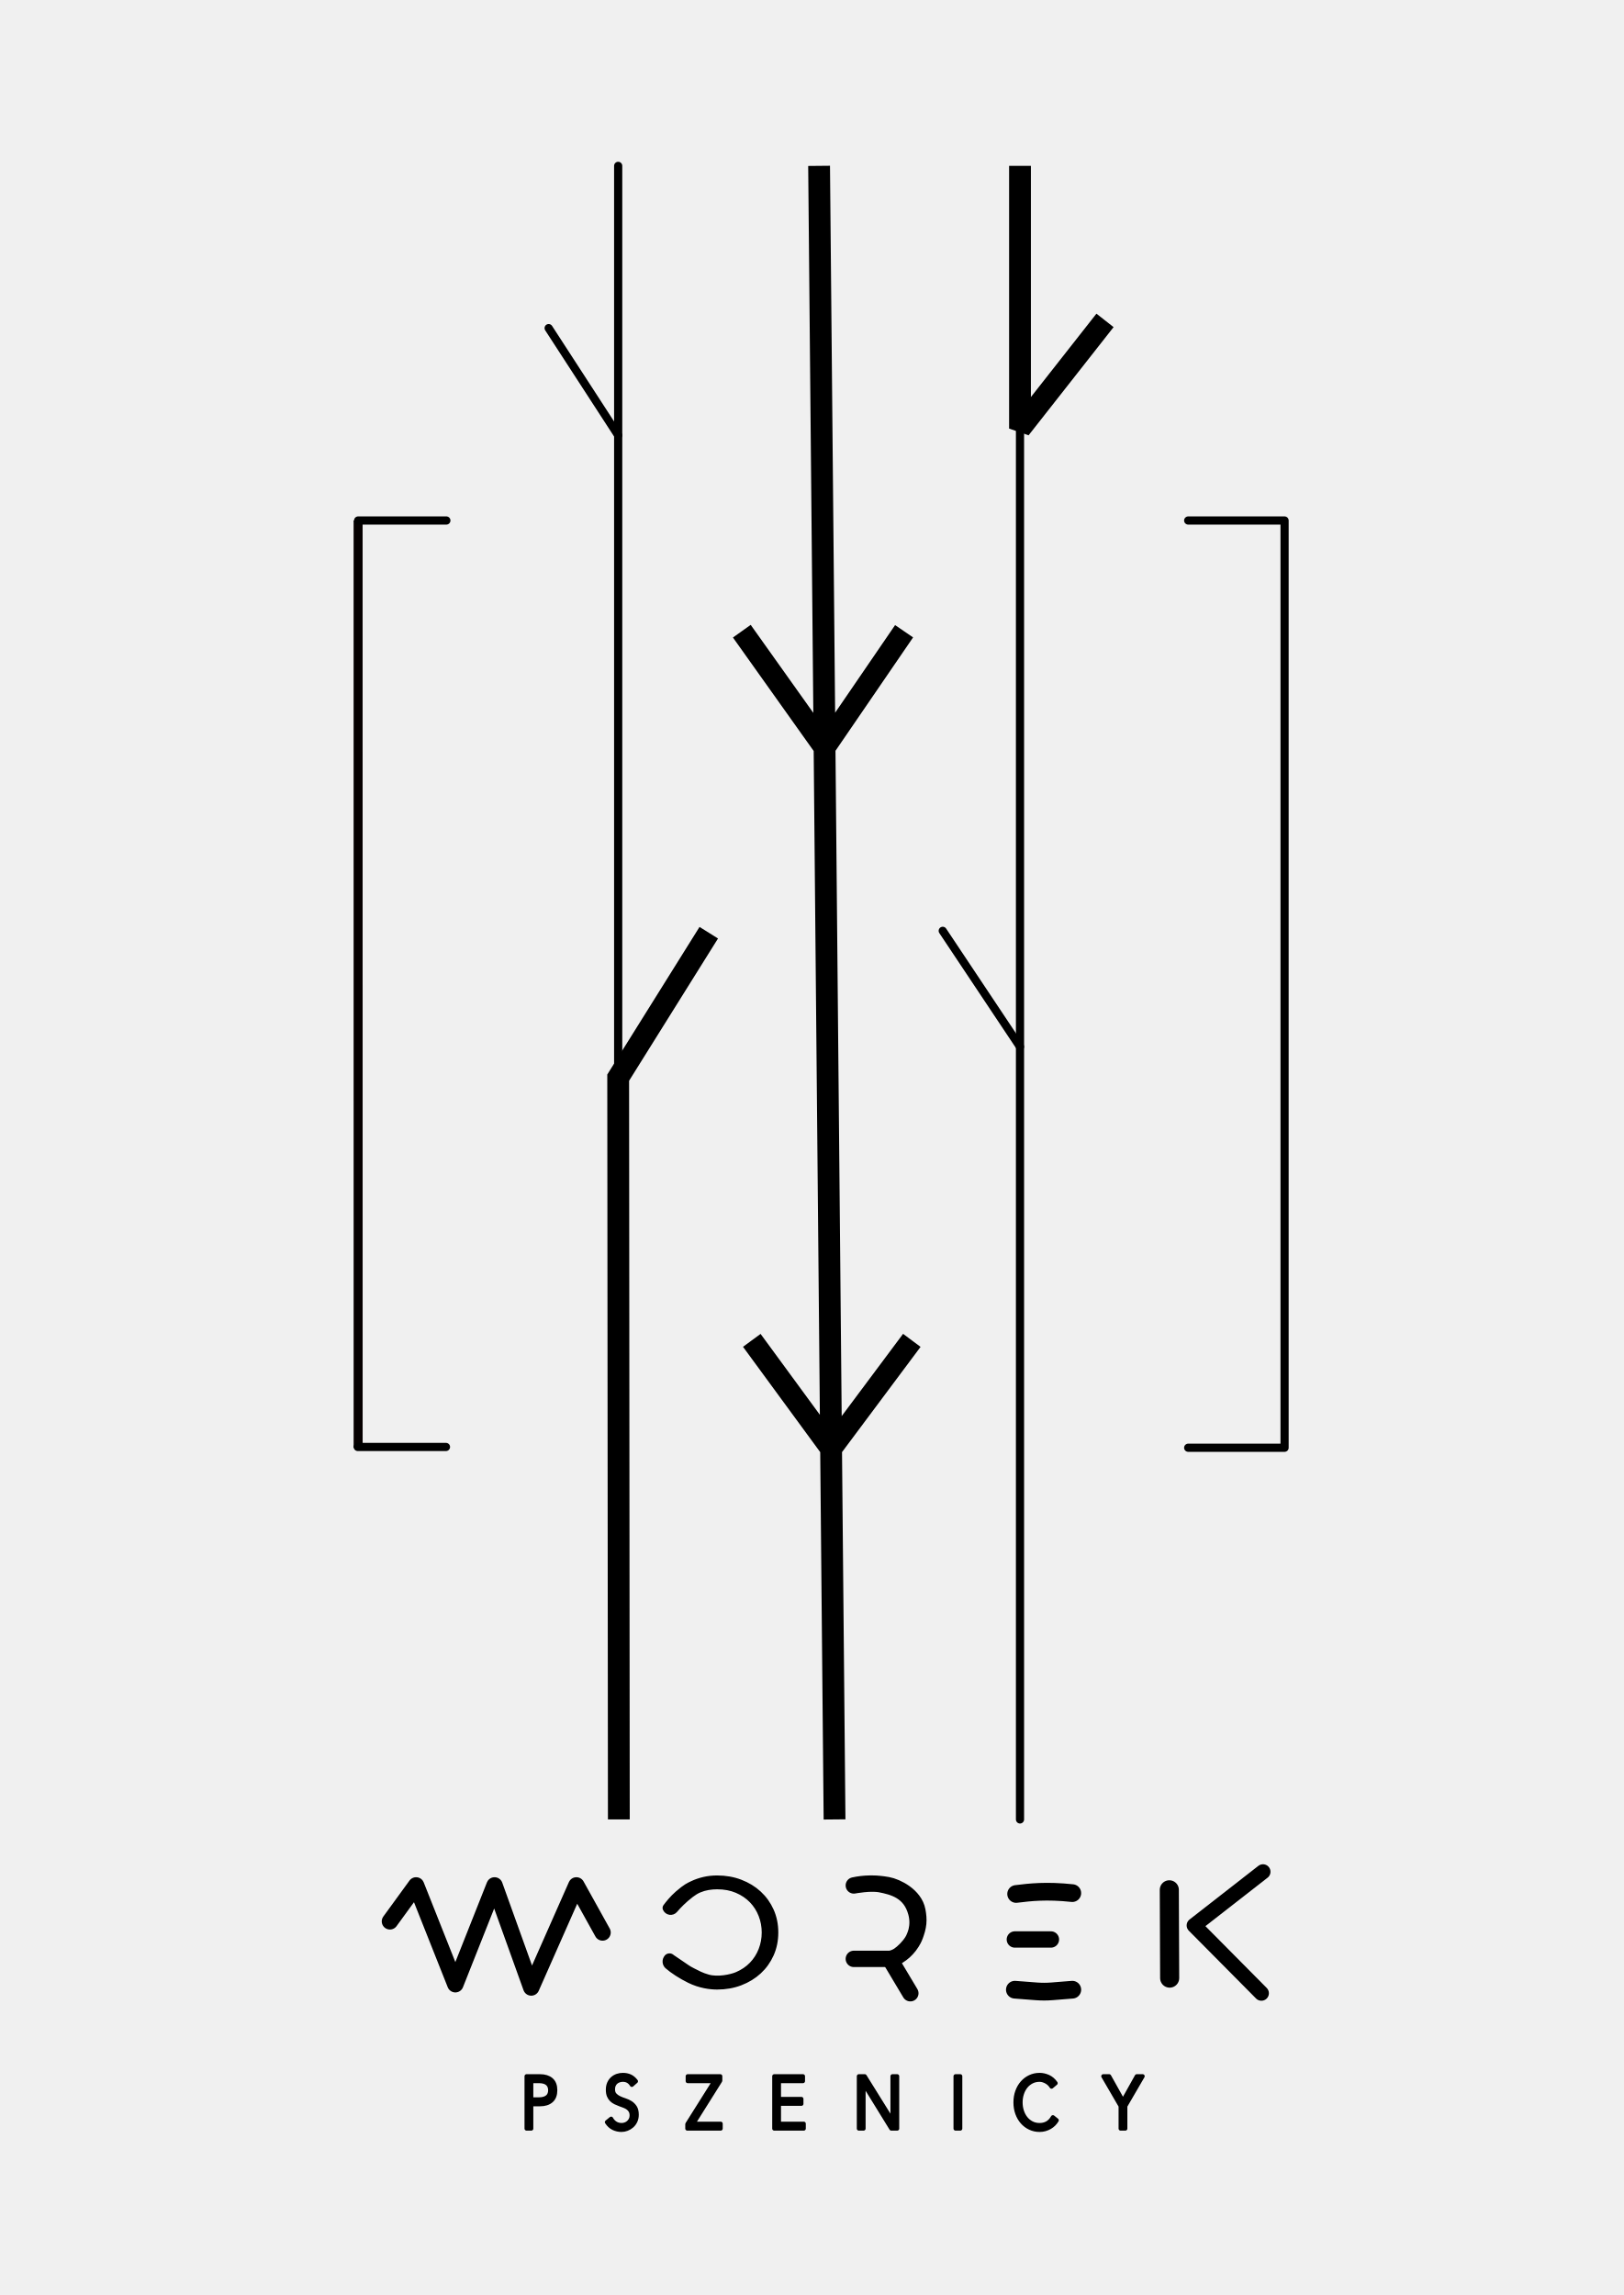
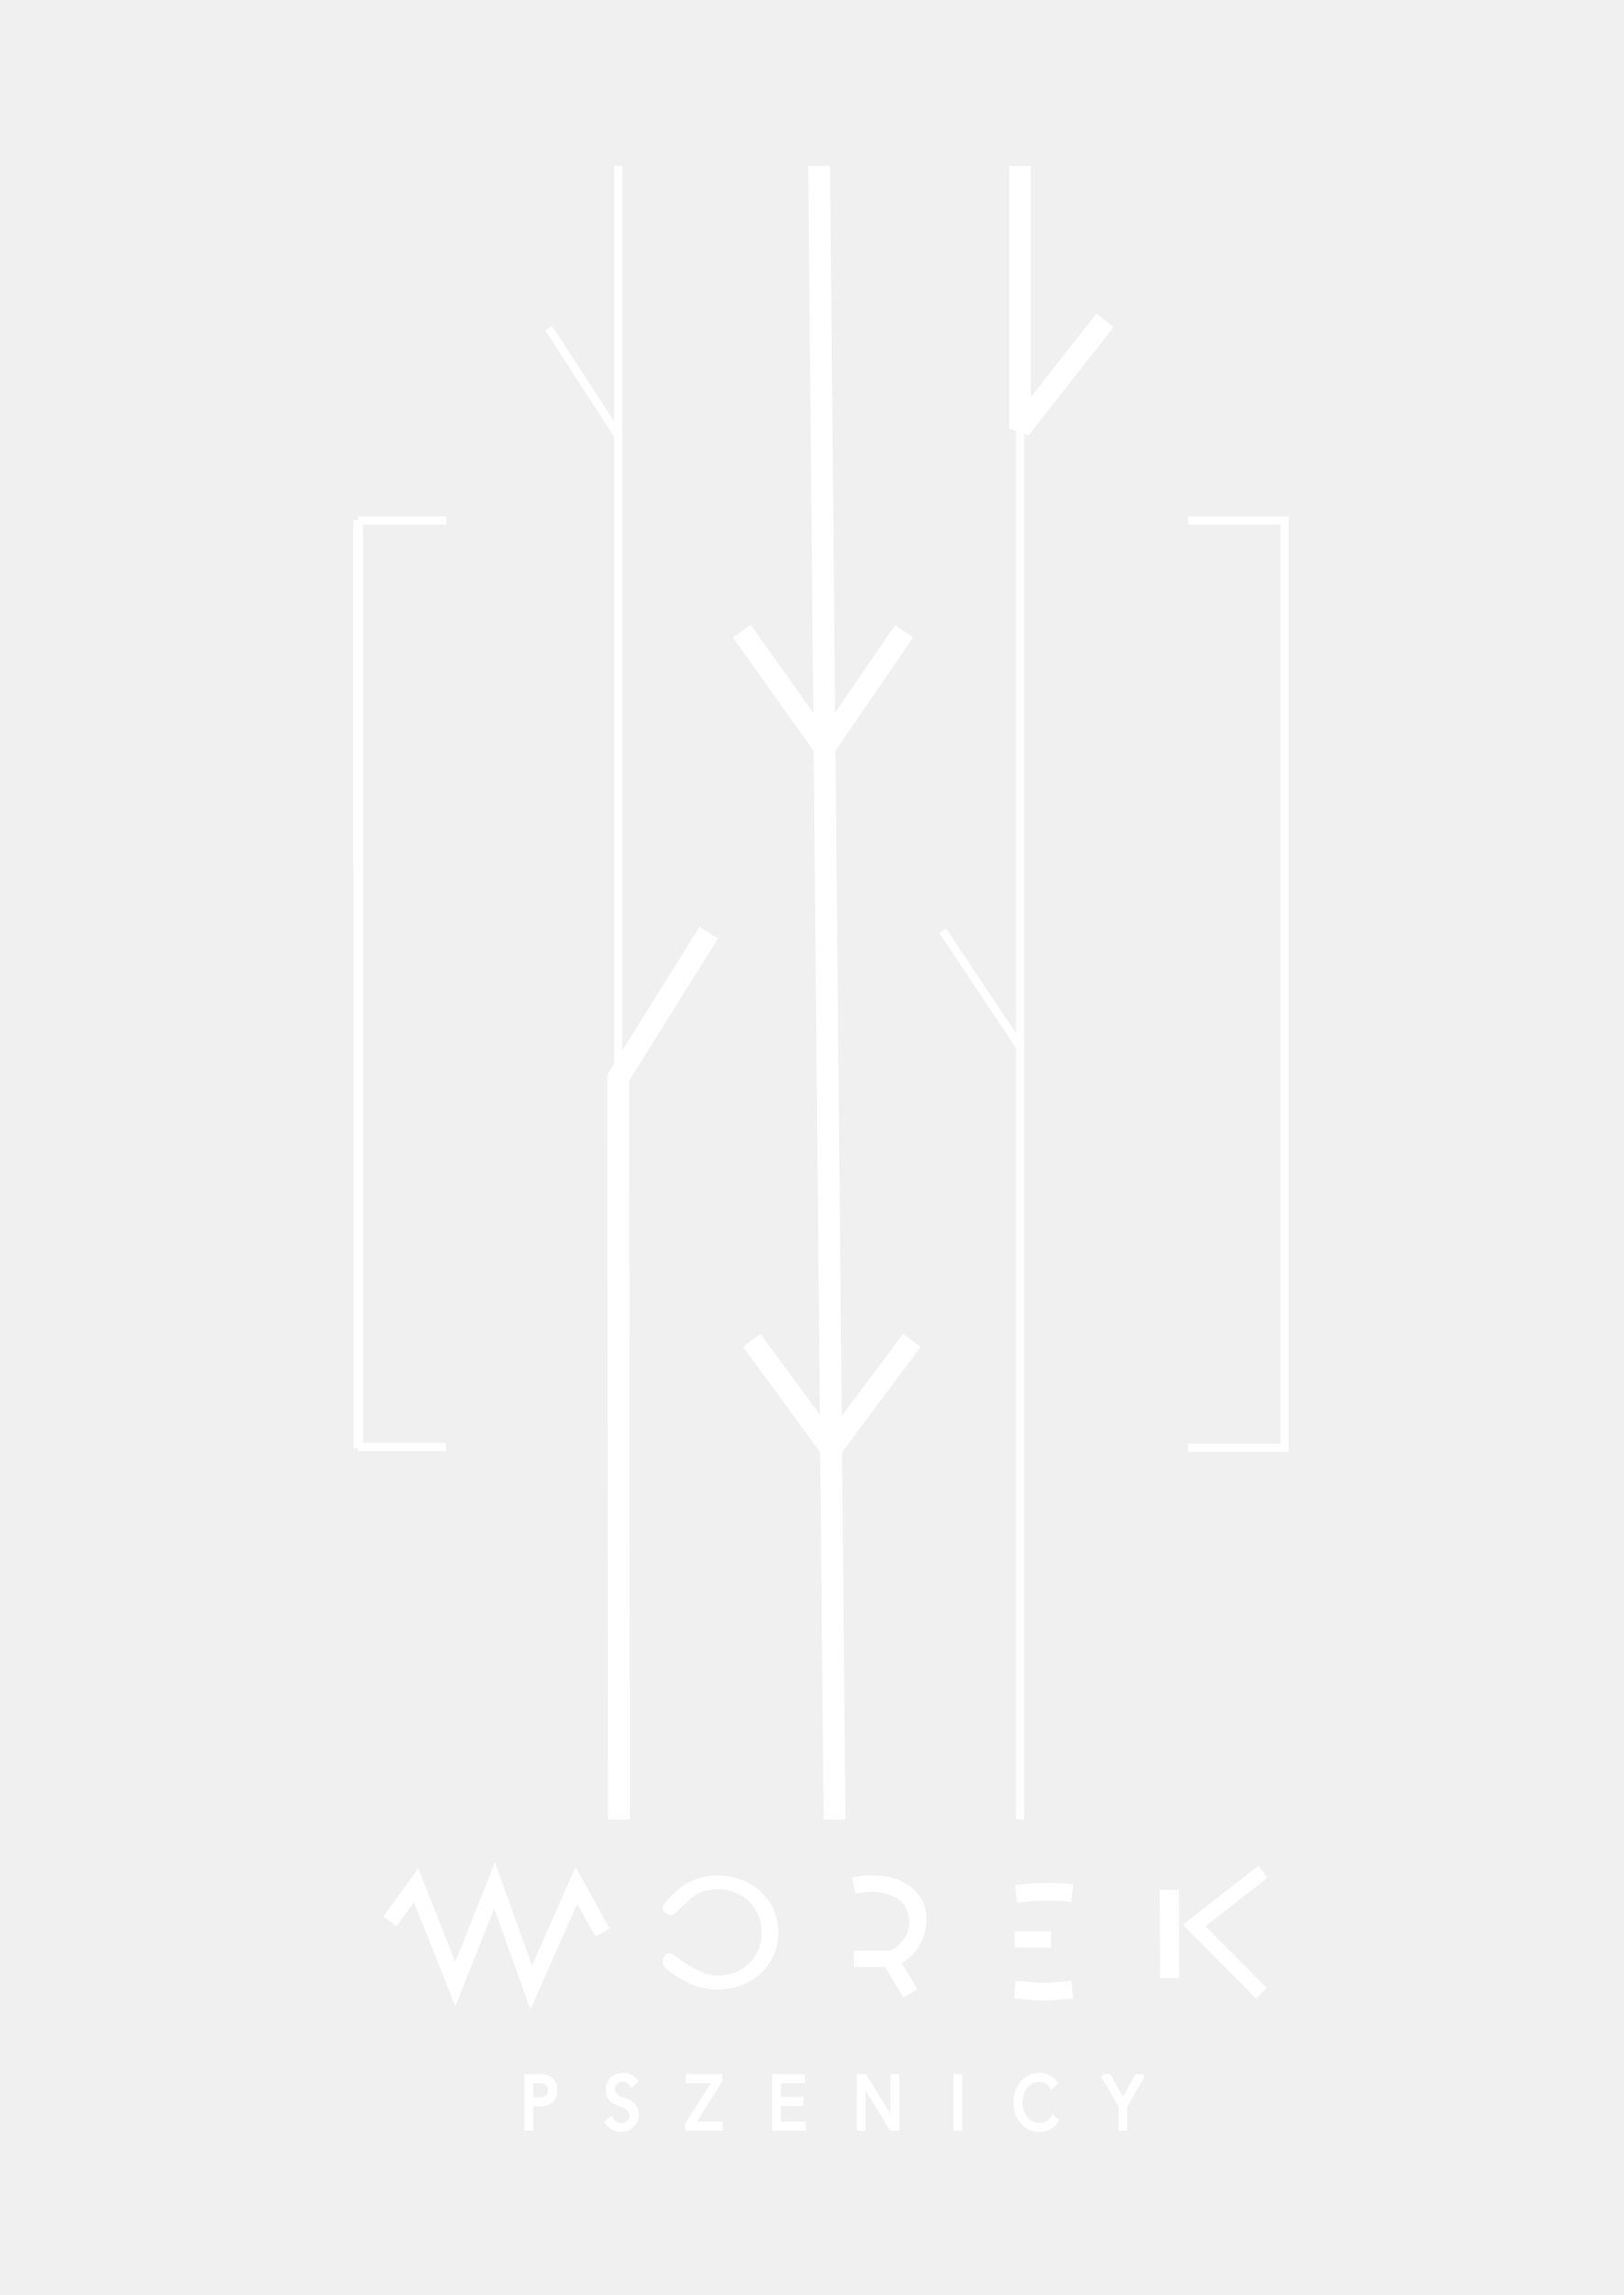
- <svg xmlns="http://www.w3.org/2000/svg" width="100%" height="100%" viewBox="0 0 2481 3508" version="1.1" xml:space="preserve" style="fill-rule:evenodd;clip-rule:evenodd;stroke-linecap:round;stroke-linejoin:round;stroke-miterlimit:1.5;">
-   <g id="Layer1">
-     <g>
-       <path d="M1559.06,1599.97l-118.11,-177.165" style="fill:none;stroke:#000;stroke-width:12.5px;" />
-       <path d="M1251.97,253.508l8.343,889.013l15.279,1638.55l-15.279,-1638.55l121.578,-177.627l-121.578,177.627l-126.454,-177.729l126.454,177.729l9.992,1071.62l123.397,-165.354l-123.397,165.354l-121.202,-165.354l121.202,165.354" style="fill:none;stroke:#000;stroke-width:33.33px;stroke-linecap:butt;stroke-linejoin:bevel;" />
-       <path d="M1559.06,655.083l0,346.091l0,-346.091l0,346.091l0,-346.091l0,2125.99" style="fill:none;stroke:#000;stroke-width:12.5px;" />
-       <path d="M944.882,2214.14l0,-1960.63l0,1960.63Z" style="fill:none;stroke:#000;stroke-width:12.5px;" />
-       <path d="M1083.34,1425.68l-138.453,221.525l1,1133.86" style="fill:none;stroke:#000;stroke-width:33.33px;stroke-linecap:butt;stroke-linejoin:miter;" />
-       <path d="M944.882,665.345l-106.299,-163.805" style="fill:none;stroke:#000;stroke-width:12.5px;" />
-       <path d="M1559.06,253.508l0,401.575l129.921,-165.354" style="fill:none;stroke:#000;stroke-width:33.33px;stroke-linecap:butt;stroke-linejoin:bevel;" />
-     </g>
-     <g>
-       <path d="M812.041,3208.98l11.6,0c3.2,0 5.916,-0.376 8.15,-1.13c2.233,-0.753 4.016,-1.751 5.35,-2.994c1.333,-1.243 2.3,-2.712 2.9,-4.407c0.6,-1.695 0.9,-3.522 0.9,-5.481c0,-1.883 -0.3,-3.672 -0.9,-5.367c-0.6,-1.695 -1.567,-3.183 -2.9,-4.464c-1.334,-1.28 -3.117,-2.278 -5.35,-2.994c-2.234,-0.716 -4.95,-1.074 -8.15,-1.074l-11.6,0l0,27.911Zm-7.2,-35.369l20.6,0c7.2,0 12.883,1.771 17.05,5.311c4.166,3.541 6.25,8.89 6.25,16.046c0,7.157 -2.084,12.525 -6.25,16.103c-4.167,3.578 -9.85,5.367 -17.05,5.367l-13.4,0l0,37.177l-7.2,0l0,-80.004Z" style="fill-rule:nonzero;stroke:#000;stroke-width:6.25px;stroke-miterlimit:2;" />
-       <path d="M965.741,3186.83c-3.134,-5.198 -7.7,-7.797 -13.7,-7.797c-1.867,0 -3.7,0.283 -5.5,0.848c-1.8,0.565 -3.417,1.431 -4.85,2.599c-1.434,1.168 -2.584,2.674 -3.45,4.52c-0.867,1.846 -1.3,4.011 -1.3,6.497c0,3.616 0.9,6.423 2.7,8.419c1.8,1.996 4.033,3.635 6.7,4.915c2.666,1.281 5.583,2.43 8.75,3.447c3.166,1.017 6.083,2.373 8.75,4.068c2.666,1.695 4.9,3.936 6.7,6.723c1.8,2.788 2.7,6.592 2.7,11.413c0,3.616 -0.684,6.875 -2.05,9.775c-1.367,2.9 -3.167,5.33 -5.4,7.288c-2.234,1.959 -4.734,3.466 -7.5,4.52c-2.767,1.055 -5.55,1.582 -8.35,1.582c-4.334,0 -8.45,-0.922 -12.35,-2.768c-3.9,-1.846 -7.217,-4.878 -9.95,-9.097l6.5,-5.311c1.533,2.938 3.666,5.293 6.4,7.063c2.733,1.77 5.966,2.655 9.7,2.655c1.8,0 3.6,-0.32 5.4,-0.96c1.8,-0.64 3.416,-1.582 4.85,-2.825c1.433,-1.243 2.616,-2.769 3.55,-4.577c0.933,-1.808 1.4,-3.879 1.4,-6.215c0,-2.787 -0.517,-5.103 -1.55,-6.949c-1.034,-1.846 -2.4,-3.39 -4.1,-4.633c-1.7,-1.243 -3.634,-2.279 -5.8,-3.108c-2.167,-0.828 -4.4,-1.657 -6.7,-2.486c-2.3,-0.828 -4.534,-1.77 -6.7,-2.825c-2.167,-1.054 -4.1,-2.391 -5.8,-4.011c-1.7,-1.62 -3.067,-3.654 -4.1,-6.102c-1.034,-2.448 -1.55,-5.518 -1.55,-9.21c0,-3.842 0.65,-7.194 1.95,-10.057c1.3,-2.862 3.033,-5.235 5.2,-7.119c2.166,-1.883 4.616,-3.277 7.35,-4.181c2.733,-0.904 5.533,-1.356 8.4,-1.356c4,0 7.633,0.716 10.9,2.147c3.266,1.432 6.3,3.955 9.1,7.571l-6.3,5.537Z" style="fill-rule:nonzero;stroke:#000;stroke-width:6.25px;stroke-miterlimit:2;" />
-       <path d="M1100.94,3180.39l-41.3,65.766l41.9,0l0,7.458l-51,0l0,-6.78l41.4,-65.766l-40.8,0l0,-7.458l49.8,0l0,6.78Z" style="fill-rule:nonzero;stroke:#000;stroke-width:6.25px;stroke-miterlimit:2;" />
-       <path d="M1190.64,3246.16l37.9,0l0,7.458l-45.1,0l0,-80.004l43.9,0l0,7.458l-36.7,0l0,27.233l34.3,0l0,7.458l-34.3,0l0,30.397Z" style="fill-rule:nonzero;stroke:#000;stroke-width:6.25px;stroke-miterlimit:2;" />
-       <path d="M1363.94,3241.41l0.2,0l0,-67.8l7.2,0l0,80.004l-9,0l-42.2,-68.478l-0.2,0l0,68.478l-7.2,0l0,-80.004l9,0l42.2,67.8Z" style="fill-rule:nonzero;stroke:#000;stroke-width:6.25px;stroke-miterlimit:2;" />
-       <rect x="1460.54" y="3173.61" width="7.2" height="80.004" style="fill-rule:nonzero;stroke:#000;stroke-width:6.25px;stroke-miterlimit:2;" />
-       <path d="M1615.24,3240.96c-1.2,2.034 -2.684,3.955 -4.45,5.763c-1.767,1.808 -3.784,3.372 -6.05,4.69c-2.267,1.318 -4.717,2.354 -7.35,3.107c-2.634,0.754 -5.417,1.13 -8.35,1.13c-5.267,0 -10.15,-1.054 -14.65,-3.164c-4.5,-2.109 -8.4,-5.028 -11.7,-8.757c-3.3,-3.729 -5.884,-8.155 -7.75,-13.278c-1.867,-5.122 -2.8,-10.735 -2.8,-16.837c0,-6.102 0.933,-11.714 2.8,-16.837c1.866,-5.122 4.45,-9.548 7.75,-13.277c3.3,-3.729 7.2,-6.648 11.7,-8.758c4.5,-2.109 9.383,-3.164 14.65,-3.164c4.4,0 8.8,0.98 13.2,2.938c4.4,1.959 8.166,5.198 11.3,9.718l-6.3,5.311c-0.734,-1.28 -1.734,-2.561 -3,-3.842c-1.267,-1.28 -2.717,-2.41 -4.35,-3.39c-1.634,-0.979 -3.384,-1.77 -5.25,-2.373c-1.867,-0.602 -3.734,-0.904 -5.6,-0.904c-4.534,0 -8.6,0.942 -12.2,2.825c-3.6,1.884 -6.65,4.407 -9.15,7.571c-2.5,3.164 -4.417,6.837 -5.75,11.018c-1.334,4.181 -2,8.569 -2,13.164c0,4.596 0.666,8.984 2,13.165c1.333,4.181 3.25,7.853 5.75,11.017c2.5,3.164 5.55,5.688 9.15,7.571c3.6,1.884 7.666,2.825 12.2,2.825c1.866,0 3.716,-0.188 5.55,-0.565c1.833,-0.376 3.633,-1.017 5.4,-1.921c1.766,-0.904 3.433,-2.128 5,-3.672c1.566,-1.544 3.016,-3.484 4.35,-5.82l5.9,4.746Z" style="fill-rule:nonzero;stroke:#000;stroke-width:6.25px;stroke-miterlimit:2;" />
-       <path d="M1720.04,3253.62l-7.2,0l0,-34.465l-26.5,-45.539l9,0l21.1,37.742l21.1,-37.742l9,0l-26.5,45.539l0,34.465Z" style="fill-rule:nonzero;stroke:#000;stroke-width:6.25px;stroke-miterlimit:2;" />
-     </g>
-     <path d="M1016.15,2917.92c-0.539,-1.322 -0.353,-2.83 0.493,-3.98c3.553,-4.765 10.308,-13.272 18.328,-20.241c12.54,-10.898 17.205,-12.756 22.755,-15.393c5.549,-2.636 11.547,-4.708 17.994,-6.215c6.447,-1.506 13.261,-2.26 20.442,-2.26c12.894,0 24.849,2.11 35.866,6.328c11.017,4.219 20.564,10.057 28.643,17.515c8.079,7.458 14.404,16.31 18.974,26.555c4.57,10.246 6.855,21.47 6.855,33.674c0,12.204 -2.285,23.429 -6.855,33.674c-4.57,10.246 -10.895,19.097 -18.974,26.555c-8.079,7.458 -17.626,13.297 -28.643,17.515c-11.017,4.219 -22.972,6.328 -35.866,6.328c-10.772,0 -26.665,-2.002 -42.885,-9.973c-13.425,-6.598 -25.566,-14.56 -34.077,-21.918c-4.224,-4.014 -4.481,-10.662 -0.581,-14.991c-0.053,-0.049 -0.053,-0.049 -0.053,-0.05c1.184,-1.313 2.86,-2.076 4.627,-2.107c1.768,-0.031 3.469,0.673 4.699,1.944c7.019,5.01 18.92,12.578 23.291,15.845c3.221,2.409 14.418,7.822 18.416,9.78c3.999,1.959 8.312,3.436 12.853,4.746c14.57,4.206 34.764,-0.075 43.578,-3.842c8.813,-3.766 16.28,-8.814 22.401,-15.142c6.12,-6.328 10.812,-13.673 14.077,-22.035c3.264,-8.362 4.896,-17.138 4.896,-26.329c0,-9.19 -1.632,-17.967 -4.896,-26.329c-3.265,-8.362 -7.957,-15.707 -14.077,-22.035c-6.121,-6.328 -13.588,-11.375 -22.401,-15.142c-8.814,-3.766 -18.77,-5.65 -29.868,-5.65c-4.57,0 -9.099,0.377 -13.587,1.13c-4.489,0.754 -8.895,2.034 -13.221,3.842c-4.325,1.808 -8.314,4.334 -12.24,7.345c-10.921,8.378 -18.966,16.648 -24.629,23.31c-2.146,2.607 -5.505,3.893 -8.843,3.387c-3.339,-0.507 -6.165,-2.732 -7.44,-5.859c-0.051,0.02 -0.051,0.019 -0.052,0.018Z" style="fill-rule:nonzero;stroke:#000;stroke-width:6.25px;stroke-miterlimit:2;" />
-     <path d="M596,2936.87l40,-54.978l60,151.11l59.906,-151.11l56.094,156.087l69,-156.087l40,72.015" style="fill:none;stroke:#000;stroke-width:25px;" />
-     <path d="M1360.28,2994.6l31.165,52.144" style="fill:none;stroke:#000;stroke-width:25px;" />
-     <path d="M1305.04,2994.22l53.332,0c9.467,3.553 33.2,-17.998 39.179,-32.76c7.062,-17.437 7.183,-26.994 4.651,-40.775c-4.256,-23.162 -31.475,-36.658 -45.515,-39.229c-18.667,-3.419 -36.16,-2.882 -51.647,0.519c0,0 25.56,-4.822 40.431,-1.895c19.814,3.9 46.115,10.265 54.985,43.273c10.973,40.833 -25.145,71.281 -41.959,70.87c-0.041,-0.001 -0.083,-0.001 -0.125,-0.001c-0.026,-0.002 -53.332,-0.002 -53.332,-0.002Z" style="fill:none;stroke:#000;stroke-width:25px;" />
-     <g>
-       <g>
-         <path d="M554.25,795.611l-13.764,0.001l0.041,1417.32l13.765,0l-0.042,-1417.32Z" style="fill:#060000;" />
-         <path d="M1816.12,795.612l147.333,0l0,1417.32l-147.333,0l147.333,0l0,-1417.32l-147.333,0Z" style="fill:none;stroke:#000;stroke-width:12.5px;stroke-linecap:butt;" />
-         <path d="M547.389,795.611l134.871,0l-134.871,0Z" style="fill:none;stroke:#000;stroke-width:12.5px;" />
-       </g>
-       <path d="M546.797,2211.73l134.87,0l-134.87,0Z" style="fill:none;stroke:#000;stroke-width:12.5px;" />
-     </g>
-     <path d="M1553.15,2895c21.439,-2.661 46.226,-5.529 85.845,-1.299" style="fill:none;stroke:#000;stroke-width:27.08px;" />
-     <path d="M1606.3,2964.57l-55.104,0" style="fill:none;stroke:#000;stroke-width:25px;" />
-     <path d="M1639,3041.34c0,0 -18.332,1.473 -31.035,2.494c-7.913,0.636 -15.863,0.649 -23.778,0.041c-13.295,-1.022 -32.987,-2.535 -32.987,-2.535" style="fill:none;stroke:#000;stroke-width:27.08px;" />
-     <path d="M1930.46,2861.06l-105.213,82.025l102.777,103.661" style="fill:none;stroke:#000;stroke-width:22.92px;" />
-     <path d="M1787.28,2888.65l0.532,134.972" style="fill:none;stroke:#000;stroke-width:29.17px;" />
+ <svg xmlns="http://www.w3.org/2000/svg" width="2481" height="3508" clip-rule="evenodd">
+   <g>
+     <rect fill="none" id="canvas_background" height="402" width="582" y="-1" x="-1" />
+   </g>
+   <g>
+     <path id="svg_2" fill="none" stroke="#ffffff" stroke-width="12.5px" d="m1559.06,1599.97l-118.11,-177.165" />
+     <path id="svg_3" fill="none" stroke="#ffffff" stroke-width="33.33px" stroke-linejoin="bevel" d="m1251.97,253.508l8.343,889.013l15.279,1638.55l-15.279,-1638.55l121.578,-177.627l-121.578,177.627l-126.454,-177.729l126.454,177.729l9.992,1071.62l123.397,-165.354l-123.397,165.354l-121.202,-165.354l121.202,165.354" />
+     <path id="svg_4" fill="none" stroke="#ffffff" stroke-width="12.5px" d="m1559.06,655.083l0,346.091l0,-346.091l0,346.091l0,-346.091l0,2125.99" />
+     <path id="svg_5" fill="none" stroke="#ffffff" stroke-width="12.5px" d="m944.882,2214.14l0,-1960.63l0,1960.63z" />
+     <path id="svg_6" fill="none" stroke="#ffffff" stroke-width="33.33px" d="m1083.34,1425.68l-138.453,221.525l1,1133.86" />
+     <path id="svg_7" fill="none" stroke="#ffffff" stroke-width="12.5px" d="m944.882,665.345l-106.299,-163.805" />
+     <path id="svg_8" fill="none" stroke="#ffffff" stroke-width="33.33px" stroke-linejoin="bevel" d="m1559.06,253.508l0,401.575l129.921,-165.354" />
+     <path fill="#ffffff" id="svg_10" fill-rule="nonzero" stroke="#ffffff" stroke-width="6.25px" stroke-miterlimit="2" d="m812.041,3208.98l11.6,0c3.2,0 5.916,-0.376 8.15,-1.13c2.233,-0.753 4.016,-1.751 5.35,-2.994c1.333,-1.243 2.3,-2.712 2.9,-4.407c0.6,-1.695 0.9,-3.522 0.9,-5.481c0,-1.883 -0.3,-3.672 -0.9,-5.367c-0.6,-1.695 -1.567,-3.183 -2.9,-4.464c-1.334,-1.28 -3.117,-2.278 -5.35,-2.994c-2.234,-0.716 -4.95,-1.074 -8.15,-1.074l-11.6,0l0,27.911zm-7.2,-35.369l20.6,0c7.2,0 12.883,1.771 17.05,5.311c4.166,3.541 6.25,8.89 6.25,16.046c0,7.157 -2.084,12.525 -6.25,16.103c-4.167,3.578 -9.85,5.367 -17.05,5.367l-13.4,0l0,37.177l-7.2,0l0,-80.004z" />
+     <path fill="#ffffff" id="svg_11" fill-rule="nonzero" stroke="#ffffff" stroke-width="6.25px" stroke-miterlimit="2" d="m965.741,3186.83c-3.134,-5.198 -7.7,-7.797 -13.7,-7.797c-1.867,0 -3.7,0.283 -5.5,0.848c-1.8,0.565 -3.417,1.431 -4.85,2.599c-1.434,1.168 -2.584,2.674 -3.45,4.52c-0.867,1.846 -1.3,4.011 -1.3,6.497c0,3.616 0.9,6.423 2.7,8.419c1.8,1.996 4.033,3.635 6.7,4.915c2.666,1.281 5.583,2.43 8.75,3.447c3.166,1.017 6.083,2.373 8.75,4.068c2.666,1.695 4.9,3.936 6.7,6.723c1.8,2.788 2.7,6.592 2.7,11.413c0,3.616 -0.684,6.875 -2.05,9.775c-1.367,2.9 -3.167,5.33 -5.4,7.288c-2.234,1.959 -4.734,3.466 -7.5,4.52c-2.767,1.055 -5.55,1.582 -8.35,1.582c-4.334,0 -8.45,-0.922 -12.35,-2.768c-3.9,-1.846 -7.217,-4.878 -9.95,-9.097l6.5,-5.311c1.533,2.938 3.666,5.293 6.4,7.063c2.733,1.77 5.966,2.655 9.7,2.655c1.8,0 3.6,-0.32 5.4,-0.96c1.8,-0.64 3.416,-1.582 4.85,-2.825c1.433,-1.243 2.616,-2.769 3.55,-4.577c0.933,-1.808 1.4,-3.879 1.4,-6.215c0,-2.787 -0.517,-5.103 -1.55,-6.949c-1.034,-1.846 -2.4,-3.39 -4.1,-4.633c-1.7,-1.243 -3.634,-2.279 -5.8,-3.108c-2.167,-0.828 -4.4,-1.657 -6.7,-2.486c-2.3,-0.828 -4.534,-1.77 -6.7,-2.825c-2.167,-1.054 -4.1,-2.391 -5.8,-4.011c-1.7,-1.62 -3.067,-3.654 -4.1,-6.102c-1.034,-2.448 -1.55,-5.518 -1.55,-9.21c0,-3.842 0.65,-7.194 1.95,-10.057c1.3,-2.862 3.033,-5.235 5.2,-7.119c2.166,-1.883 4.616,-3.277 7.35,-4.181c2.733,-0.904 5.533,-1.356 8.4,-1.356c4,0 7.633,0.716 10.9,2.147c3.266,1.432 6.3,3.955 9.1,7.571l-6.3,5.537z" />
+     <path fill="#ffffff" id="svg_12" fill-rule="nonzero" stroke="#ffffff" stroke-width="6.25px" stroke-miterlimit="2" d="m1100.94,3180.39l-41.3,65.766l41.9,0l0,7.458l-51,0l0,-6.78l41.4,-65.766l-40.8,0l0,-7.458l49.8,0l0,6.78z" />
+     <path fill="#ffffff" id="svg_13" fill-rule="nonzero" stroke="#ffffff" stroke-width="6.25px" stroke-miterlimit="2" d="m1190.64,3246.16l37.9,0l0,7.458l-45.1,0l0,-80.004l43.9,0l0,7.458l-36.7,0l0,27.233l34.3,0l0,7.458l-34.3,0l0,30.397z" />
+     <path fill="#ffffff" id="svg_14" fill-rule="nonzero" stroke="#ffffff" stroke-width="6.25px" stroke-miterlimit="2" d="m1363.94,3241.41l0.2,0l0,-67.8l7.2,0l0,80.004l-9,0l-42.2,-68.478l-0.2,0l0,68.478l-7.2,0l0,-80.004l9,0l42.2,67.8z" />
+     <rect fill="#ffffff" id="svg_15" fill-rule="nonzero" stroke="#ffffff" stroke-width="6.25px" stroke-miterlimit="2" height="80.004" width="7.2" y="3173.61" x="1460.54" />
+     <path fill="#ffffff" id="svg_16" fill-rule="nonzero" stroke="#ffffff" stroke-width="6.25px" stroke-miterlimit="2" d="m1615.24,3240.96c-1.2,2.034 -2.684,3.955 -4.45,5.763c-1.767,1.808 -3.784,3.372 -6.05,4.69c-2.267,1.318 -4.717,2.354 -7.35,3.107c-2.634,0.754 -5.417,1.13 -8.35,1.13c-5.267,0 -10.15,-1.054 -14.65,-3.164c-4.5,-2.109 -8.4,-5.028 -11.7,-8.757c-3.3,-3.729 -5.884,-8.155 -7.75,-13.278c-1.867,-5.122 -2.8,-10.735 -2.8,-16.837c0,-6.102 0.933,-11.714 2.8,-16.837c1.866,-5.122 4.45,-9.548 7.75,-13.277c3.3,-3.729 7.2,-6.648 11.7,-8.758c4.5,-2.109 9.383,-3.164 14.65,-3.164c4.4,0 8.8,0.98 13.2,2.938c4.4,1.959 8.166,5.198 11.3,9.718l-6.3,5.311c-0.734,-1.28 -1.734,-2.561 -3,-3.842c-1.267,-1.28 -2.717,-2.41 -4.35,-3.39c-1.634,-0.979 -3.384,-1.77 -5.25,-2.373c-1.867,-0.602 -3.734,-0.904 -5.6,-0.904c-4.534,0 -8.6,0.942 -12.2,2.825c-3.6,1.884 -6.65,4.407 -9.15,7.571c-2.5,3.164 -4.417,6.837 -5.75,11.018c-1.334,4.181 -2,8.569 -2,13.164c0,4.596 0.666,8.984 2,13.165c1.333,4.181 3.25,7.853 5.75,11.017c2.5,3.164 5.55,5.688 9.15,7.571c3.6,1.884 7.666,2.825 12.2,2.825c1.866,0 3.716,-0.188 5.55,-0.565c1.833,-0.376 3.633,-1.017 5.4,-1.921c1.766,-0.904 3.433,-2.128 5,-3.672c1.566,-1.544 3.016,-3.484 4.35,-5.82l5.9,4.746z" />
+     <path fill="#ffffff" id="svg_17" fill-rule="nonzero" stroke="#ffffff" stroke-width="6.25px" stroke-miterlimit="2" d="m1720.04,3253.62l-7.2,0l0,-34.465l-26.5,-45.539l9,0l21.1,37.742l21.1,-37.742l9,0l-26.5,45.539l0,34.465z" />
+     <path fill="#ffffff" id="svg_18" fill-rule="nonzero" stroke="#ffffff" stroke-width="6.25px" stroke-miterlimit="2" d="m1016.15,2917.92c-0.539,-1.322 -0.353,-2.83 0.493,-3.98c3.553,-4.765 10.308,-13.272 18.328,-20.241c12.54,-10.898 17.205,-12.756 22.755,-15.393c5.549,-2.636 11.547,-4.708 17.994,-6.215c6.447,-1.506 13.261,-2.26 20.442,-2.26c12.894,0 24.849,2.11 35.866,6.328c11.017,4.219 20.564,10.057 28.643,17.515c8.079,7.458 14.404,16.31 18.974,26.555c4.57,10.246 6.855,21.47 6.855,33.674c0,12.204 -2.285,23.429 -6.855,33.674c-4.57,10.246 -10.895,19.097 -18.974,26.555c-8.079,7.458 -17.626,13.297 -28.643,17.515c-11.017,4.219 -22.972,6.328 -35.866,6.328c-10.772,0 -26.665,-2.002 -42.885,-9.973c-13.425,-6.598 -25.566,-14.56 -34.077,-21.918c-4.224,-4.014 -4.481,-10.662 -0.581,-14.991c-0.053,-0.049 -0.053,-0.049 -0.053,-0.05c1.184,-1.313 2.86,-2.076 4.627,-2.107c1.768,-0.031 3.469,0.673 4.699,1.944c7.019,5.01 18.92,12.578 23.291,15.845c3.221,2.409 14.418,7.822 18.416,9.78c3.999,1.959 8.312,3.436 12.853,4.746c14.57,4.206 34.764,-0.075 43.578,-3.842c8.813,-3.766 16.28,-8.814 22.401,-15.142c6.12,-6.328 10.812,-13.673 14.077,-22.035c3.264,-8.362 4.896,-17.138 4.896,-26.329c0,-9.19 -1.632,-17.967 -4.896,-26.329c-3.265,-8.362 -7.957,-15.707 -14.077,-22.035c-6.121,-6.328 -13.588,-11.375 -22.401,-15.142c-8.814,-3.766 -18.77,-5.65 -29.868,-5.65c-4.57,0 -9.099,0.377 -13.587,1.13c-4.489,0.754 -8.895,2.034 -13.221,3.842c-4.325,1.808 -8.314,4.334 -12.24,7.345c-10.921,8.378 -18.966,16.648 -24.629,23.31c-2.146,2.607 -5.505,3.893 -8.843,3.387c-3.339,-0.507 -6.165,-2.732 -7.44,-5.859c-0.051,0.02 -0.051,0.019 -0.052,0.018z" />
+     <path id="svg_19" fill="none" stroke="#ffffff" stroke-width="25px" d="m596,2936.87l40,-54.978l60,151.11l59.906,-151.11l56.094,156.087l69,-156.087l40,72.015" />
+     <path id="svg_20" fill="none" stroke="#ffffff" stroke-width="25px" d="m1360.28,2994.6l31.165,52.144" />
+     <path id="svg_21" fill="none" stroke="#ffffff" stroke-width="25px" d="m1305.04,2994.22l53.332,0c9.467,3.553 33.2,-17.998 39.179,-32.76c7.062,-17.437 7.183,-26.994 4.651,-40.775c-4.256,-23.162 -31.475,-36.658 -45.515,-39.229c-18.667,-3.419 -36.16,-2.882 -51.647,0.519c0,0 25.56,-4.822 40.431,-1.895c19.814,3.9 46.115,10.265 54.985,43.273c10.973,40.833 -25.145,71.281 -41.959,70.87c-0.041,-0.001 -0.083,-0.001 -0.125,-0.001c-0.026,-0.002 -53.332,-0.002 -53.332,-0.002z" />
+     <path stroke="#ffffff" id="svg_24" fill="#ffffff" d="m554.25,795.611l-13.764,0.001l0.041,1417.32l13.765,0l-0.042,-1417.32l0,-0.001z" />
+     <path id="svg_25" fill="none" stroke="#ffffff" stroke-width="12.5px" d="m1816.12,795.612l147.333,0l0,1417.32l-147.333,0l147.333,0l0,-1417.32l-147.333,0z" />
+     <path id="svg_26" fill="none" stroke="#ffffff" stroke-width="12.5px" d="m547.389,795.611l134.871,0l-134.871,0z" />
+     <path id="svg_27" fill="none" stroke="#ffffff" stroke-width="12.5px" d="m546.797,2211.73l134.87,0l-134.87,0z" />
+     <path id="svg_28" fill="none" stroke="#ffffff" stroke-width="27.08px" d="m1553.15,2895c21.439,-2.661 46.226,-5.529 85.845,-1.299" />
+     <path id="svg_29" fill="none" stroke="#ffffff" stroke-width="25px" d="m1606.3,2964.57l-55.104,0" />
+     <path id="svg_30" fill="none" stroke="#ffffff" stroke-width="27.08px" d="m1639,3041.34c0,0 -18.332,1.473 -31.035,2.494c-7.913,0.636 -15.863,0.649 -23.778,0.041c-13.295,-1.022 -32.987,-2.535 -32.987,-2.535" />
+     <path id="svg_31" fill="none" stroke="#ffffff" stroke-width="22.92px" d="m1930.46,2861.06l-105.213,82.025l102.777,103.661" />
+     <path id="svg_32" fill="none" stroke="#ffffff" stroke-width="29.17px" d="m1787.28,2888.65l0.532,134.972" />
  </g>
</svg>
